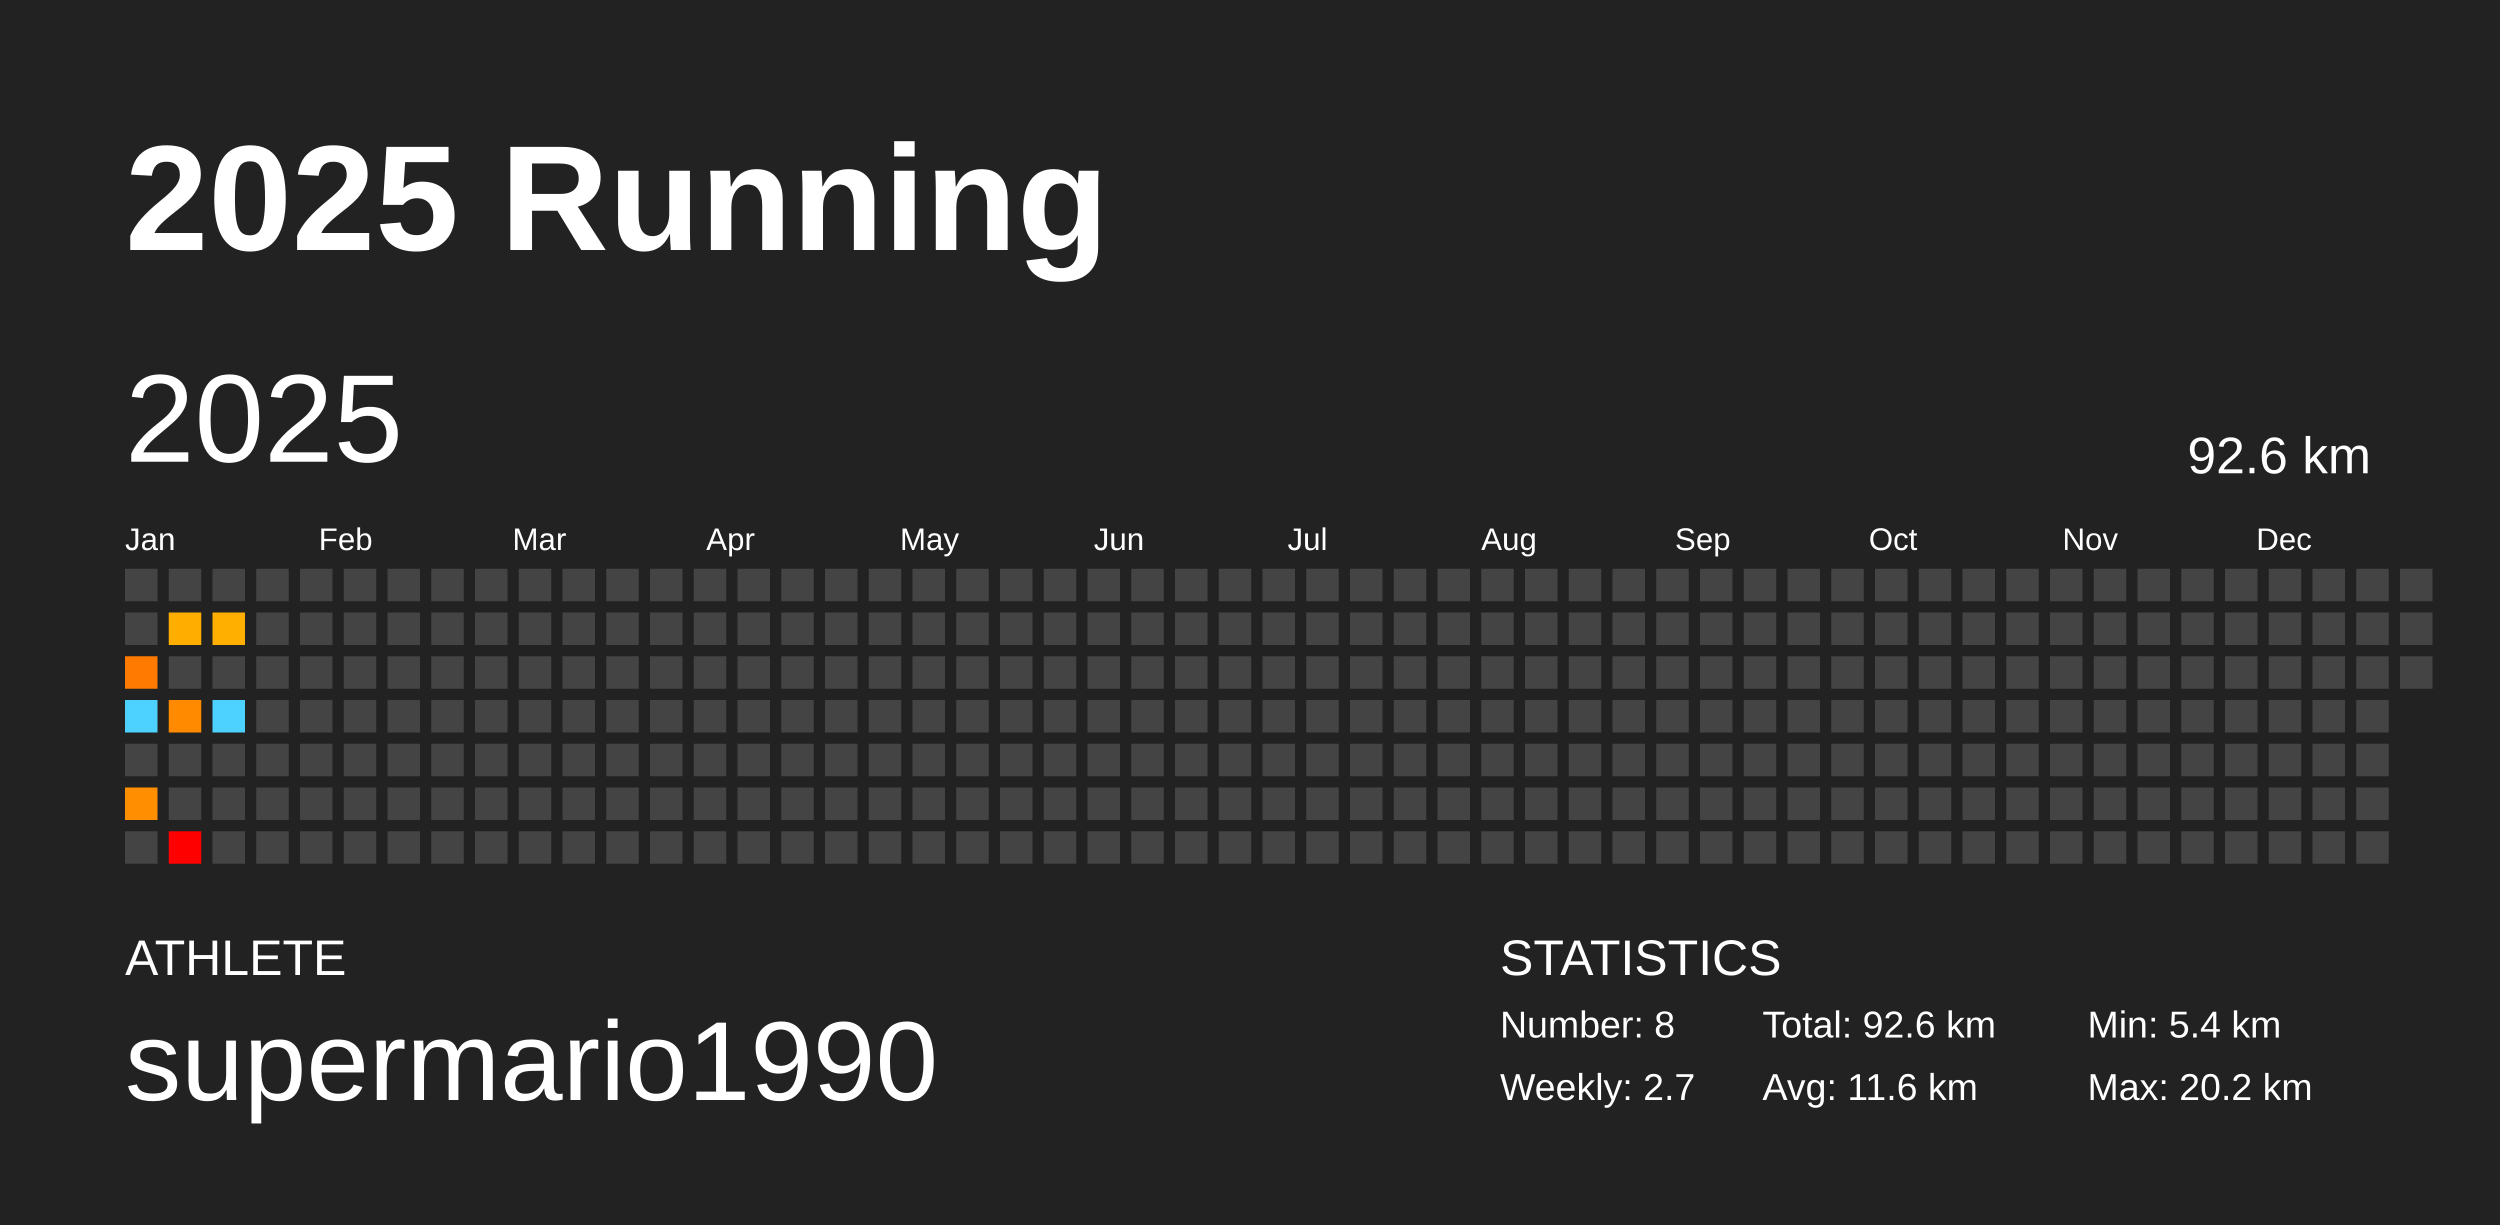
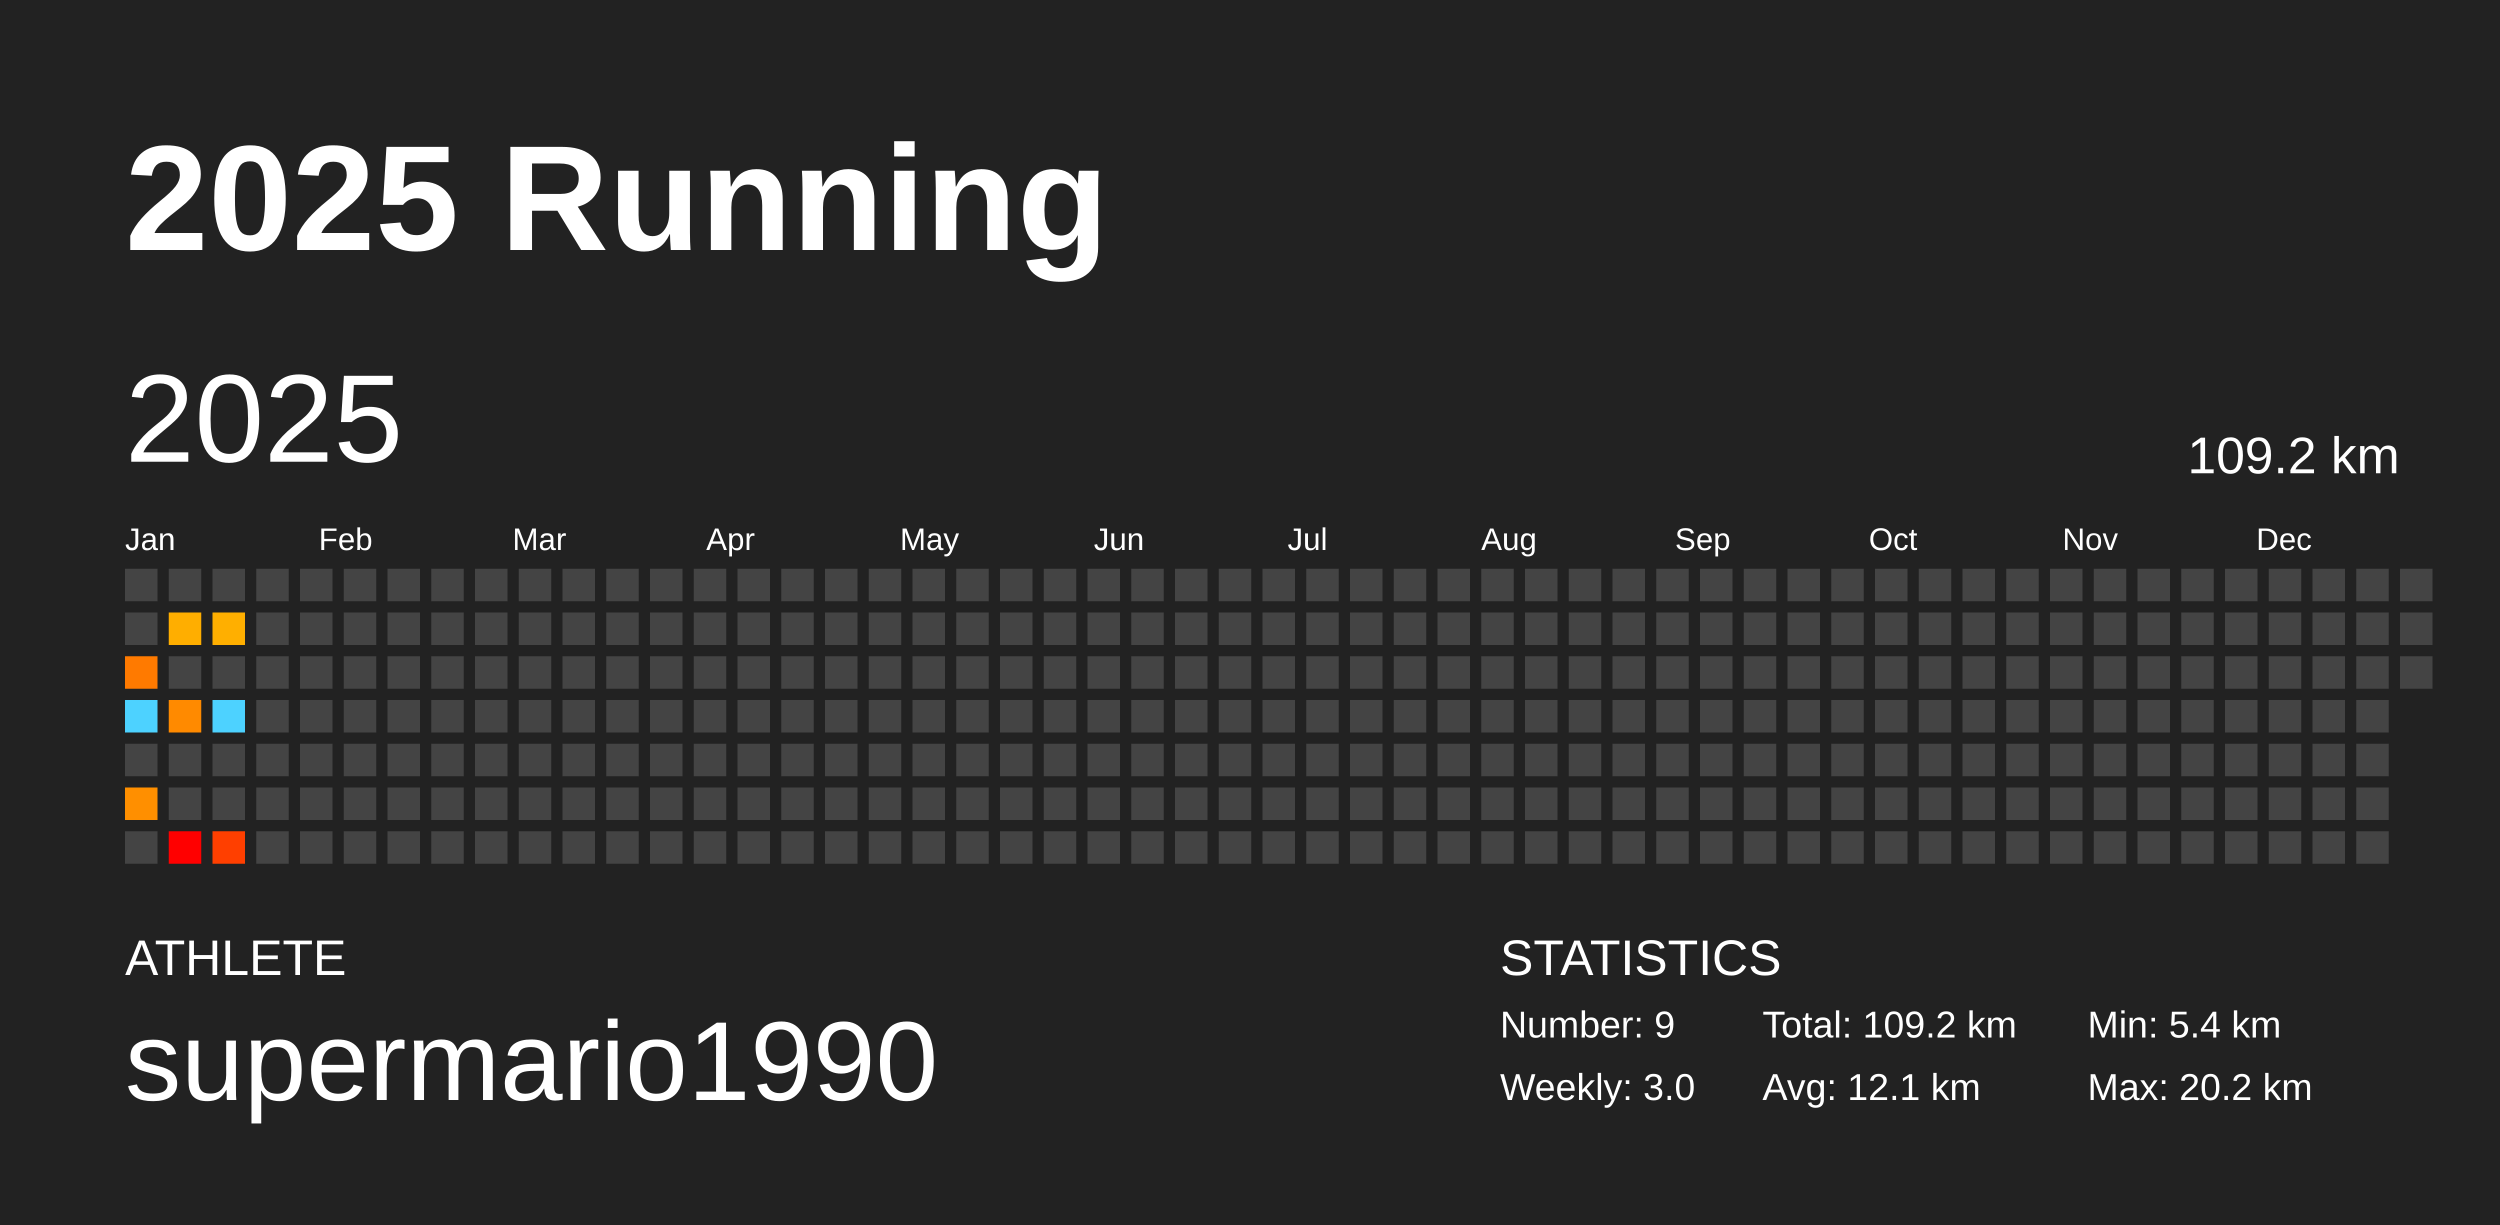
<svg xmlns="http://www.w3.org/2000/svg" baseProfile="full" height="98mm" version="1.1" viewBox="0,0,200,98" width="200mm">
  <defs />
  <rect fill="#222222" height="98" width="200" x="0" y="0" />
  <text fill="#FFFFFF" style="font-size:12px; font-family:Arial; font-weight:bold;" x="10" y="20">2025 Running</text>
  <text fill="#FFFFFF" style="font-size:4px; font-family:Arial" x="10" y="78">ATHLETE</text>
  <text fill="#FFFFFF" style="font-size:9px; font-family:Arial" x="10" y="88">supermario1990</text>
  <text fill="#FFFFFF" style="font-size:4px; font-family:Arial" x="120" y="78">STATISTICS</text>
-   <text fill="#FFFFFF" style="font-size:3px; font-family:Arial" x="120" y="83">Number: 8</text>
-   <text fill="#FFFFFF" style="font-size:3px; font-family:Arial" x="120" y="88">Weekly: 2.7</text>
-   <text fill="#FFFFFF" style="font-size:3px; font-family:Arial" x="141" y="83">Total: 92.6 km</text>
-   <text fill="#FFFFFF" style="font-size:3px; font-family:Arial" x="141" y="88">Avg: 11.6 km</text>
+   <text fill="#FFFFFF" style="font-size:3px; font-family:Arial" x="120" y="83">Number: 9</text>
+   <text fill="#FFFFFF" style="font-size:3px; font-family:Arial" x="120" y="88">Weekly: 3.0</text>
+   <text fill="#FFFFFF" style="font-size:3px; font-family:Arial" x="141" y="83">Total: 109.2 km</text>
+   <text fill="#FFFFFF" style="font-size:3px; font-family:Arial" x="141" y="88">Avg: 12.1 km</text>
  <text fill="#FFFFFF" style="font-size:3px; font-family:Arial" x="167" y="83">Min: 5.4 km</text>
  <text fill="#FFFFFF" style="font-size:3px; font-family:Arial" x="167" y="88">Max: 20.2 km</text>
  <text dominant-baseline="hanging" fill="#FFFFFF" style="font-size:10.0px; font-family:Arial;" x="10" y="30">2025</text>
-   <text dominant-baseline="hanging" fill="#FFFFFF" style="font-size:4.125px; font-family:Arial;" x="175" y="35">92.6 km</text>
+   <text dominant-baseline="hanging" fill="#FFFFFF" style="font-size:4.125px; font-family:Arial;" x="175" y="35">109.2 km</text>
  <text fill="#FFFFFF" style="font-size:2.5px; font-family:Arial" x="10.0" y="44">Jan</text>
  <text fill="#FFFFFF" style="font-size:2.5px; font-family:Arial" x="25.5" y="44">Feb</text>
  <text fill="#FFFFFF" style="font-size:2.5px; font-family:Arial" x="41.0" y="44">Mar</text>
  <text fill="#FFFFFF" style="font-size:2.5px; font-family:Arial" x="56.5" y="44">Apr</text>
  <text fill="#FFFFFF" style="font-size:2.5px; font-family:Arial" x="72.0" y="44">May</text>
  <text fill="#FFFFFF" style="font-size:2.5px; font-family:Arial" x="87.5" y="44">Jun</text>
  <text fill="#FFFFFF" style="font-size:2.5px; font-family:Arial" x="103.0" y="44">Jul</text>
  <text fill="#FFFFFF" style="font-size:2.5px; font-family:Arial" x="118.5" y="44">Aug</text>
  <text fill="#FFFFFF" style="font-size:2.5px; font-family:Arial" x="134.0" y="44">Sep</text>
  <text fill="#FFFFFF" style="font-size:2.5px; font-family:Arial" x="149.5" y="44">Oct</text>
  <text fill="#FFFFFF" style="font-size:2.5px; font-family:Arial" x="165.0" y="44">Nov</text>
  <text fill="#FFFFFF" style="font-size:2.5px; font-family:Arial" x="180.5" y="44">Dec</text>
  <rect fill="#444444" height="2.6" width="2.6" x="10.0" y="45.5" />
  <rect fill="#444444" height="2.6" width="2.6" x="10.0" y="49.0" />
  <rect fill="#ff7a00" height="2.6" width="2.6" x="10.0" y="52.5" />
  <rect fill="#4dd2ff" height="2.6" width="2.6" x="10.0" y="56.0" />
  <rect fill="#444444" height="2.6" width="2.6" x="10.0" y="59.5" />
  <rect fill="#ff8f00" height="2.6" width="2.6" x="10.0" y="63.0" />
  <rect fill="#444444" height="2.6" width="2.6" x="10.0" y="66.5" />
  <rect fill="#444444" height="2.6" width="2.6" x="13.5" y="45.5" />
  <rect fill="#ffae00" height="2.6" width="2.6" x="13.5" y="49.0" />
  <rect fill="#444444" height="2.6" width="2.6" x="13.5" y="52.5" />
  <rect fill="#ff8a00" height="2.6" width="2.6" x="13.5" y="56.0" />
  <rect fill="#444444" height="2.6" width="2.6" x="13.5" y="59.5" />
  <rect fill="#444444" height="2.6" width="2.6" x="13.5" y="63.0" />
  <rect fill="red" height="2.6" width="2.6" x="13.5" y="66.5" />
  <rect fill="#444444" height="2.6" width="2.6" x="17.0" y="45.5" />
  <rect fill="#ffaf00" height="2.6" width="2.6" x="17.0" y="49.0" />
  <rect fill="#444444" height="2.6" width="2.6" x="17.0" y="52.5" />
  <rect fill="#4dd2ff" height="2.6" width="2.6" x="17.0" y="56.0" />
  <rect fill="#444444" height="2.6" width="2.6" x="17.0" y="59.5" />
  <rect fill="#444444" height="2.6" width="2.6" x="17.0" y="63.0" />
-   <rect fill="#444444" height="2.6" width="2.6" x="17.0" y="66.5" />
+   <rect fill="#ff3f00" height="2.6" width="2.6" x="17.0" y="66.5" />
  <rect fill="#444444" height="2.6" width="2.6" x="20.5" y="45.5" />
  <rect fill="#444444" height="2.6" width="2.6" x="20.5" y="49.0" />
  <rect fill="#444444" height="2.6" width="2.6" x="20.5" y="52.5" />
  <rect fill="#444444" height="2.6" width="2.6" x="20.5" y="56.0" />
  <rect fill="#444444" height="2.6" width="2.6" x="20.5" y="59.5" />
  <rect fill="#444444" height="2.6" width="2.6" x="20.5" y="63.0" />
  <rect fill="#444444" height="2.6" width="2.6" x="20.5" y="66.5" />
  <rect fill="#444444" height="2.6" width="2.6" x="24.0" y="45.5" />
  <rect fill="#444444" height="2.6" width="2.6" x="24.0" y="49.0" />
  <rect fill="#444444" height="2.6" width="2.6" x="24.0" y="52.5" />
  <rect fill="#444444" height="2.6" width="2.6" x="24.0" y="56.0" />
  <rect fill="#444444" height="2.6" width="2.6" x="24.0" y="59.5" />
  <rect fill="#444444" height="2.6" width="2.6" x="24.0" y="63.0" />
  <rect fill="#444444" height="2.6" width="2.6" x="24.0" y="66.5" />
  <rect fill="#444444" height="2.6" width="2.6" x="27.5" y="45.5" />
  <rect fill="#444444" height="2.6" width="2.6" x="27.5" y="49.0" />
  <rect fill="#444444" height="2.6" width="2.6" x="27.5" y="52.5" />
  <rect fill="#444444" height="2.6" width="2.6" x="27.5" y="56.0" />
  <rect fill="#444444" height="2.6" width="2.6" x="27.5" y="59.5" />
  <rect fill="#444444" height="2.6" width="2.6" x="27.5" y="63.0" />
  <rect fill="#444444" height="2.6" width="2.6" x="27.5" y="66.5" />
  <rect fill="#444444" height="2.6" width="2.6" x="31.0" y="45.5" />
  <rect fill="#444444" height="2.6" width="2.6" x="31.0" y="49.0" />
  <rect fill="#444444" height="2.6" width="2.6" x="31.0" y="52.5" />
  <rect fill="#444444" height="2.6" width="2.6" x="31.0" y="56.0" />
  <rect fill="#444444" height="2.6" width="2.6" x="31.0" y="59.5" />
  <rect fill="#444444" height="2.6" width="2.6" x="31.0" y="63.0" />
  <rect fill="#444444" height="2.6" width="2.6" x="31.0" y="66.5" />
  <rect fill="#444444" height="2.6" width="2.6" x="34.5" y="45.5" />
  <rect fill="#444444" height="2.6" width="2.6" x="34.5" y="49.0" />
  <rect fill="#444444" height="2.6" width="2.6" x="34.5" y="52.5" />
  <rect fill="#444444" height="2.6" width="2.6" x="34.5" y="56.0" />
  <rect fill="#444444" height="2.6" width="2.6" x="34.5" y="59.5" />
  <rect fill="#444444" height="2.6" width="2.6" x="34.5" y="63.0" />
  <rect fill="#444444" height="2.6" width="2.6" x="34.5" y="66.5" />
  <rect fill="#444444" height="2.6" width="2.6" x="38.0" y="45.5" />
  <rect fill="#444444" height="2.6" width="2.6" x="38.0" y="49.0" />
  <rect fill="#444444" height="2.6" width="2.6" x="38.0" y="52.5" />
  <rect fill="#444444" height="2.6" width="2.6" x="38.0" y="56.0" />
  <rect fill="#444444" height="2.6" width="2.6" x="38.0" y="59.5" />
  <rect fill="#444444" height="2.6" width="2.6" x="38.0" y="63.0" />
  <rect fill="#444444" height="2.6" width="2.6" x="38.0" y="66.5" />
  <rect fill="#444444" height="2.6" width="2.6" x="41.5" y="45.5" />
  <rect fill="#444444" height="2.6" width="2.6" x="41.5" y="49.0" />
  <rect fill="#444444" height="2.6" width="2.6" x="41.5" y="52.5" />
  <rect fill="#444444" height="2.6" width="2.6" x="41.5" y="56.0" />
  <rect fill="#444444" height="2.6" width="2.6" x="41.5" y="59.5" />
  <rect fill="#444444" height="2.6" width="2.6" x="41.5" y="63.0" />
  <rect fill="#444444" height="2.6" width="2.6" x="41.5" y="66.5" />
  <rect fill="#444444" height="2.6" width="2.6" x="45.0" y="45.5" />
  <rect fill="#444444" height="2.6" width="2.6" x="45.0" y="49.0" />
  <rect fill="#444444" height="2.6" width="2.6" x="45.0" y="52.5" />
  <rect fill="#444444" height="2.6" width="2.6" x="45.0" y="56.0" />
  <rect fill="#444444" height="2.6" width="2.6" x="45.0" y="59.5" />
  <rect fill="#444444" height="2.6" width="2.6" x="45.0" y="63.0" />
  <rect fill="#444444" height="2.6" width="2.6" x="45.0" y="66.5" />
  <rect fill="#444444" height="2.6" width="2.6" x="48.5" y="45.5" />
  <rect fill="#444444" height="2.6" width="2.6" x="48.5" y="49.0" />
  <rect fill="#444444" height="2.6" width="2.6" x="48.5" y="52.5" />
  <rect fill="#444444" height="2.6" width="2.6" x="48.5" y="56.0" />
  <rect fill="#444444" height="2.6" width="2.6" x="48.5" y="59.5" />
  <rect fill="#444444" height="2.6" width="2.6" x="48.5" y="63.0" />
  <rect fill="#444444" height="2.6" width="2.6" x="48.5" y="66.5" />
  <rect fill="#444444" height="2.6" width="2.6" x="52.0" y="45.5" />
  <rect fill="#444444" height="2.6" width="2.6" x="52.0" y="49.0" />
  <rect fill="#444444" height="2.6" width="2.6" x="52.0" y="52.5" />
  <rect fill="#444444" height="2.6" width="2.6" x="52.0" y="56.0" />
  <rect fill="#444444" height="2.6" width="2.6" x="52.0" y="59.5" />
  <rect fill="#444444" height="2.6" width="2.6" x="52.0" y="63.0" />
  <rect fill="#444444" height="2.6" width="2.6" x="52.0" y="66.5" />
  <rect fill="#444444" height="2.6" width="2.6" x="55.5" y="45.5" />
  <rect fill="#444444" height="2.6" width="2.6" x="55.5" y="49.0" />
  <rect fill="#444444" height="2.6" width="2.6" x="55.5" y="52.5" />
  <rect fill="#444444" height="2.6" width="2.6" x="55.5" y="56.0" />
  <rect fill="#444444" height="2.6" width="2.6" x="55.5" y="59.5" />
  <rect fill="#444444" height="2.6" width="2.6" x="55.5" y="63.0" />
  <rect fill="#444444" height="2.6" width="2.6" x="55.5" y="66.5" />
  <rect fill="#444444" height="2.6" width="2.6" x="59.0" y="45.5" />
  <rect fill="#444444" height="2.6" width="2.6" x="59.0" y="49.0" />
  <rect fill="#444444" height="2.6" width="2.6" x="59.0" y="52.5" />
  <rect fill="#444444" height="2.6" width="2.6" x="59.0" y="56.0" />
  <rect fill="#444444" height="2.6" width="2.6" x="59.0" y="59.5" />
  <rect fill="#444444" height="2.6" width="2.6" x="59.0" y="63.0" />
  <rect fill="#444444" height="2.6" width="2.6" x="59.0" y="66.5" />
  <rect fill="#444444" height="2.6" width="2.6" x="62.5" y="45.5" />
  <rect fill="#444444" height="2.6" width="2.6" x="62.5" y="49.0" />
  <rect fill="#444444" height="2.6" width="2.6" x="62.5" y="52.5" />
  <rect fill="#444444" height="2.6" width="2.6" x="62.5" y="56.0" />
  <rect fill="#444444" height="2.6" width="2.6" x="62.5" y="59.5" />
  <rect fill="#444444" height="2.6" width="2.6" x="62.5" y="63.0" />
  <rect fill="#444444" height="2.6" width="2.6" x="62.5" y="66.5" />
  <rect fill="#444444" height="2.6" width="2.6" x="66.0" y="45.5" />
  <rect fill="#444444" height="2.6" width="2.6" x="66.0" y="49.0" />
  <rect fill="#444444" height="2.6" width="2.6" x="66.0" y="52.5" />
  <rect fill="#444444" height="2.6" width="2.6" x="66.0" y="56.0" />
  <rect fill="#444444" height="2.6" width="2.6" x="66.0" y="59.5" />
  <rect fill="#444444" height="2.6" width="2.6" x="66.0" y="63.0" />
  <rect fill="#444444" height="2.6" width="2.6" x="66.0" y="66.5" />
  <rect fill="#444444" height="2.6" width="2.6" x="69.5" y="45.5" />
  <rect fill="#444444" height="2.6" width="2.6" x="69.5" y="49.0" />
  <rect fill="#444444" height="2.6" width="2.6" x="69.5" y="52.5" />
  <rect fill="#444444" height="2.6" width="2.6" x="69.5" y="56.0" />
  <rect fill="#444444" height="2.6" width="2.6" x="69.5" y="59.5" />
  <rect fill="#444444" height="2.6" width="2.6" x="69.5" y="63.0" />
  <rect fill="#444444" height="2.6" width="2.6" x="69.5" y="66.5" />
  <rect fill="#444444" height="2.6" width="2.6" x="73.0" y="45.5" />
  <rect fill="#444444" height="2.6" width="2.6" x="73.0" y="49.0" />
  <rect fill="#444444" height="2.6" width="2.6" x="73.0" y="52.5" />
  <rect fill="#444444" height="2.6" width="2.6" x="73.0" y="56.0" />
  <rect fill="#444444" height="2.6" width="2.6" x="73.0" y="59.5" />
  <rect fill="#444444" height="2.6" width="2.6" x="73.0" y="63.0" />
  <rect fill="#444444" height="2.6" width="2.6" x="73.0" y="66.5" />
  <rect fill="#444444" height="2.6" width="2.6" x="76.5" y="45.5" />
  <rect fill="#444444" height="2.6" width="2.6" x="76.5" y="49.0" />
  <rect fill="#444444" height="2.6" width="2.6" x="76.5" y="52.5" />
  <rect fill="#444444" height="2.6" width="2.6" x="76.5" y="56.0" />
  <rect fill="#444444" height="2.6" width="2.6" x="76.5" y="59.5" />
  <rect fill="#444444" height="2.6" width="2.6" x="76.5" y="63.0" />
  <rect fill="#444444" height="2.6" width="2.6" x="76.5" y="66.5" />
  <rect fill="#444444" height="2.6" width="2.6" x="80.0" y="45.5" />
  <rect fill="#444444" height="2.6" width="2.6" x="80.0" y="49.0" />
  <rect fill="#444444" height="2.6" width="2.6" x="80.0" y="52.5" />
  <rect fill="#444444" height="2.6" width="2.6" x="80.0" y="56.0" />
  <rect fill="#444444" height="2.6" width="2.6" x="80.0" y="59.5" />
  <rect fill="#444444" height="2.6" width="2.6" x="80.0" y="63.0" />
  <rect fill="#444444" height="2.6" width="2.6" x="80.0" y="66.5" />
  <rect fill="#444444" height="2.6" width="2.6" x="83.5" y="45.5" />
  <rect fill="#444444" height="2.6" width="2.6" x="83.5" y="49.0" />
  <rect fill="#444444" height="2.6" width="2.6" x="83.5" y="52.5" />
  <rect fill="#444444" height="2.6" width="2.6" x="83.5" y="56.0" />
  <rect fill="#444444" height="2.6" width="2.6" x="83.5" y="59.5" />
  <rect fill="#444444" height="2.6" width="2.6" x="83.5" y="63.0" />
  <rect fill="#444444" height="2.6" width="2.6" x="83.5" y="66.5" />
  <rect fill="#444444" height="2.6" width="2.6" x="87.0" y="45.5" />
  <rect fill="#444444" height="2.6" width="2.6" x="87.0" y="49.0" />
  <rect fill="#444444" height="2.6" width="2.6" x="87.0" y="52.5" />
  <rect fill="#444444" height="2.6" width="2.6" x="87.0" y="56.0" />
  <rect fill="#444444" height="2.6" width="2.6" x="87.0" y="59.5" />
  <rect fill="#444444" height="2.6" width="2.6" x="87.0" y="63.0" />
  <rect fill="#444444" height="2.6" width="2.6" x="87.0" y="66.5" />
  <rect fill="#444444" height="2.6" width="2.6" x="90.5" y="45.5" />
  <rect fill="#444444" height="2.6" width="2.6" x="90.5" y="49.0" />
  <rect fill="#444444" height="2.6" width="2.6" x="90.5" y="52.5" />
  <rect fill="#444444" height="2.6" width="2.6" x="90.5" y="56.0" />
  <rect fill="#444444" height="2.6" width="2.6" x="90.5" y="59.5" />
  <rect fill="#444444" height="2.6" width="2.6" x="90.5" y="63.0" />
  <rect fill="#444444" height="2.6" width="2.6" x="90.5" y="66.5" />
  <rect fill="#444444" height="2.6" width="2.6" x="94.0" y="45.5" />
  <rect fill="#444444" height="2.6" width="2.6" x="94.0" y="49.0" />
  <rect fill="#444444" height="2.6" width="2.6" x="94.0" y="52.5" />
  <rect fill="#444444" height="2.6" width="2.6" x="94.0" y="56.0" />
  <rect fill="#444444" height="2.6" width="2.6" x="94.0" y="59.5" />
  <rect fill="#444444" height="2.6" width="2.6" x="94.0" y="63.0" />
  <rect fill="#444444" height="2.6" width="2.6" x="94.0" y="66.5" />
  <rect fill="#444444" height="2.6" width="2.6" x="97.5" y="45.5" />
  <rect fill="#444444" height="2.6" width="2.6" x="97.5" y="49.0" />
  <rect fill="#444444" height="2.6" width="2.6" x="97.5" y="52.5" />
  <rect fill="#444444" height="2.6" width="2.6" x="97.5" y="56.0" />
  <rect fill="#444444" height="2.6" width="2.6" x="97.5" y="59.5" />
  <rect fill="#444444" height="2.6" width="2.6" x="97.5" y="63.0" />
  <rect fill="#444444" height="2.6" width="2.6" x="97.5" y="66.5" />
  <rect fill="#444444" height="2.6" width="2.6" x="101.0" y="45.5" />
  <rect fill="#444444" height="2.6" width="2.6" x="101.0" y="49.0" />
  <rect fill="#444444" height="2.6" width="2.6" x="101.0" y="52.5" />
  <rect fill="#444444" height="2.6" width="2.6" x="101.0" y="56.0" />
  <rect fill="#444444" height="2.6" width="2.6" x="101.0" y="59.5" />
  <rect fill="#444444" height="2.6" width="2.6" x="101.0" y="63.0" />
  <rect fill="#444444" height="2.6" width="2.6" x="101.0" y="66.5" />
  <rect fill="#444444" height="2.6" width="2.6" x="104.5" y="45.5" />
  <rect fill="#444444" height="2.6" width="2.6" x="104.5" y="49.0" />
  <rect fill="#444444" height="2.6" width="2.6" x="104.5" y="52.5" />
  <rect fill="#444444" height="2.6" width="2.6" x="104.5" y="56.0" />
  <rect fill="#444444" height="2.6" width="2.6" x="104.5" y="59.5" />
  <rect fill="#444444" height="2.6" width="2.6" x="104.5" y="63.0" />
  <rect fill="#444444" height="2.6" width="2.6" x="104.5" y="66.5" />
  <rect fill="#444444" height="2.6" width="2.6" x="108.0" y="45.5" />
  <rect fill="#444444" height="2.6" width="2.6" x="108.0" y="49.0" />
  <rect fill="#444444" height="2.6" width="2.6" x="108.0" y="52.5" />
  <rect fill="#444444" height="2.6" width="2.6" x="108.0" y="56.0" />
  <rect fill="#444444" height="2.6" width="2.6" x="108.0" y="59.5" />
  <rect fill="#444444" height="2.6" width="2.6" x="108.0" y="63.0" />
  <rect fill="#444444" height="2.6" width="2.6" x="108.0" y="66.5" />
  <rect fill="#444444" height="2.6" width="2.6" x="111.5" y="45.5" />
  <rect fill="#444444" height="2.6" width="2.6" x="111.5" y="49.0" />
  <rect fill="#444444" height="2.6" width="2.6" x="111.5" y="52.5" />
  <rect fill="#444444" height="2.6" width="2.6" x="111.5" y="56.0" />
  <rect fill="#444444" height="2.6" width="2.6" x="111.5" y="59.5" />
  <rect fill="#444444" height="2.6" width="2.6" x="111.5" y="63.0" />
  <rect fill="#444444" height="2.6" width="2.6" x="111.5" y="66.5" />
  <rect fill="#444444" height="2.6" width="2.6" x="115.0" y="45.5" />
  <rect fill="#444444" height="2.6" width="2.6" x="115.0" y="49.0" />
  <rect fill="#444444" height="2.6" width="2.6" x="115.0" y="52.5" />
  <rect fill="#444444" height="2.6" width="2.6" x="115.0" y="56.0" />
  <rect fill="#444444" height="2.6" width="2.6" x="115.0" y="59.5" />
  <rect fill="#444444" height="2.6" width="2.6" x="115.0" y="63.0" />
  <rect fill="#444444" height="2.6" width="2.6" x="115.0" y="66.5" />
  <rect fill="#444444" height="2.6" width="2.6" x="118.5" y="45.5" />
  <rect fill="#444444" height="2.6" width="2.6" x="118.5" y="49.0" />
  <rect fill="#444444" height="2.6" width="2.6" x="118.5" y="52.5" />
  <rect fill="#444444" height="2.6" width="2.6" x="118.5" y="56.0" />
  <rect fill="#444444" height="2.6" width="2.6" x="118.5" y="59.5" />
  <rect fill="#444444" height="2.6" width="2.6" x="118.5" y="63.0" />
  <rect fill="#444444" height="2.6" width="2.6" x="118.5" y="66.5" />
  <rect fill="#444444" height="2.6" width="2.6" x="122.0" y="45.5" />
  <rect fill="#444444" height="2.6" width="2.6" x="122.0" y="49.0" />
  <rect fill="#444444" height="2.6" width="2.6" x="122.0" y="52.5" />
  <rect fill="#444444" height="2.6" width="2.6" x="122.0" y="56.0" />
  <rect fill="#444444" height="2.6" width="2.6" x="122.0" y="59.5" />
  <rect fill="#444444" height="2.6" width="2.6" x="122.0" y="63.0" />
  <rect fill="#444444" height="2.6" width="2.6" x="122.0" y="66.5" />
  <rect fill="#444444" height="2.6" width="2.6" x="125.5" y="45.5" />
  <rect fill="#444444" height="2.6" width="2.6" x="125.5" y="49.0" />
  <rect fill="#444444" height="2.6" width="2.6" x="125.5" y="52.5" />
  <rect fill="#444444" height="2.6" width="2.6" x="125.5" y="56.0" />
  <rect fill="#444444" height="2.6" width="2.6" x="125.5" y="59.5" />
  <rect fill="#444444" height="2.6" width="2.6" x="125.5" y="63.0" />
  <rect fill="#444444" height="2.6" width="2.6" x="125.5" y="66.5" />
  <rect fill="#444444" height="2.6" width="2.6" x="129.0" y="45.5" />
  <rect fill="#444444" height="2.6" width="2.6" x="129.0" y="49.0" />
  <rect fill="#444444" height="2.6" width="2.6" x="129.0" y="52.5" />
  <rect fill="#444444" height="2.6" width="2.6" x="129.0" y="56.0" />
  <rect fill="#444444" height="2.6" width="2.6" x="129.0" y="59.5" />
  <rect fill="#444444" height="2.6" width="2.6" x="129.0" y="63.0" />
  <rect fill="#444444" height="2.6" width="2.6" x="129.0" y="66.5" />
  <rect fill="#444444" height="2.6" width="2.6" x="132.5" y="45.5" />
  <rect fill="#444444" height="2.6" width="2.6" x="132.5" y="49.0" />
  <rect fill="#444444" height="2.6" width="2.6" x="132.5" y="52.5" />
  <rect fill="#444444" height="2.6" width="2.6" x="132.5" y="56.0" />
  <rect fill="#444444" height="2.6" width="2.6" x="132.5" y="59.5" />
  <rect fill="#444444" height="2.6" width="2.6" x="132.5" y="63.0" />
  <rect fill="#444444" height="2.6" width="2.6" x="132.5" y="66.5" />
  <rect fill="#444444" height="2.6" width="2.6" x="136.0" y="45.5" />
  <rect fill="#444444" height="2.6" width="2.6" x="136.0" y="49.0" />
  <rect fill="#444444" height="2.6" width="2.6" x="136.0" y="52.5" />
  <rect fill="#444444" height="2.6" width="2.6" x="136.0" y="56.0" />
  <rect fill="#444444" height="2.6" width="2.6" x="136.0" y="59.5" />
  <rect fill="#444444" height="2.6" width="2.6" x="136.0" y="63.0" />
  <rect fill="#444444" height="2.6" width="2.6" x="136.0" y="66.5" />
  <rect fill="#444444" height="2.6" width="2.6" x="139.5" y="45.5" />
  <rect fill="#444444" height="2.6" width="2.6" x="139.5" y="49.0" />
  <rect fill="#444444" height="2.6" width="2.6" x="139.5" y="52.5" />
  <rect fill="#444444" height="2.6" width="2.6" x="139.5" y="56.0" />
  <rect fill="#444444" height="2.6" width="2.6" x="139.5" y="59.5" />
  <rect fill="#444444" height="2.6" width="2.6" x="139.5" y="63.0" />
  <rect fill="#444444" height="2.6" width="2.6" x="139.5" y="66.5" />
  <rect fill="#444444" height="2.6" width="2.6" x="143.0" y="45.5" />
  <rect fill="#444444" height="2.6" width="2.6" x="143.0" y="49.0" />
  <rect fill="#444444" height="2.6" width="2.6" x="143.0" y="52.5" />
  <rect fill="#444444" height="2.6" width="2.6" x="143.0" y="56.0" />
  <rect fill="#444444" height="2.6" width="2.6" x="143.0" y="59.5" />
  <rect fill="#444444" height="2.6" width="2.6" x="143.0" y="63.0" />
  <rect fill="#444444" height="2.6" width="2.6" x="143.0" y="66.5" />
  <rect fill="#444444" height="2.6" width="2.6" x="146.5" y="45.5" />
  <rect fill="#444444" height="2.6" width="2.6" x="146.5" y="49.0" />
  <rect fill="#444444" height="2.6" width="2.6" x="146.5" y="52.5" />
  <rect fill="#444444" height="2.6" width="2.6" x="146.5" y="56.0" />
  <rect fill="#444444" height="2.6" width="2.6" x="146.5" y="59.5" />
  <rect fill="#444444" height="2.6" width="2.6" x="146.5" y="63.0" />
  <rect fill="#444444" height="2.6" width="2.6" x="146.5" y="66.5" />
  <rect fill="#444444" height="2.6" width="2.6" x="150.0" y="45.5" />
  <rect fill="#444444" height="2.6" width="2.6" x="150.0" y="49.0" />
  <rect fill="#444444" height="2.6" width="2.6" x="150.0" y="52.5" />
  <rect fill="#444444" height="2.6" width="2.6" x="150.0" y="56.0" />
  <rect fill="#444444" height="2.6" width="2.6" x="150.0" y="59.5" />
  <rect fill="#444444" height="2.6" width="2.6" x="150.0" y="63.0" />
  <rect fill="#444444" height="2.6" width="2.6" x="150.0" y="66.5" />
  <rect fill="#444444" height="2.6" width="2.6" x="153.5" y="45.5" />
  <rect fill="#444444" height="2.6" width="2.6" x="153.5" y="49.0" />
  <rect fill="#444444" height="2.6" width="2.6" x="153.5" y="52.5" />
  <rect fill="#444444" height="2.6" width="2.6" x="153.5" y="56.0" />
  <rect fill="#444444" height="2.6" width="2.6" x="153.5" y="59.5" />
  <rect fill="#444444" height="2.6" width="2.6" x="153.5" y="63.0" />
  <rect fill="#444444" height="2.6" width="2.6" x="153.5" y="66.5" />
  <rect fill="#444444" height="2.6" width="2.6" x="157.0" y="45.5" />
  <rect fill="#444444" height="2.6" width="2.6" x="157.0" y="49.0" />
  <rect fill="#444444" height="2.6" width="2.6" x="157.0" y="52.5" />
  <rect fill="#444444" height="2.6" width="2.6" x="157.0" y="56.0" />
  <rect fill="#444444" height="2.6" width="2.6" x="157.0" y="59.5" />
  <rect fill="#444444" height="2.6" width="2.6" x="157.0" y="63.0" />
  <rect fill="#444444" height="2.6" width="2.6" x="157.0" y="66.5" />
  <rect fill="#444444" height="2.6" width="2.6" x="160.5" y="45.5" />
  <rect fill="#444444" height="2.6" width="2.6" x="160.5" y="49.0" />
  <rect fill="#444444" height="2.6" width="2.6" x="160.5" y="52.5" />
  <rect fill="#444444" height="2.6" width="2.6" x="160.5" y="56.0" />
  <rect fill="#444444" height="2.6" width="2.6" x="160.5" y="59.5" />
  <rect fill="#444444" height="2.6" width="2.6" x="160.5" y="63.0" />
  <rect fill="#444444" height="2.6" width="2.6" x="160.5" y="66.5" />
  <rect fill="#444444" height="2.6" width="2.6" x="164.0" y="45.5" />
  <rect fill="#444444" height="2.6" width="2.6" x="164.0" y="49.0" />
  <rect fill="#444444" height="2.6" width="2.6" x="164.0" y="52.5" />
  <rect fill="#444444" height="2.6" width="2.6" x="164.0" y="56.0" />
  <rect fill="#444444" height="2.6" width="2.6" x="164.0" y="59.5" />
  <rect fill="#444444" height="2.6" width="2.6" x="164.0" y="63.0" />
  <rect fill="#444444" height="2.6" width="2.6" x="164.0" y="66.5" />
  <rect fill="#444444" height="2.6" width="2.6" x="167.5" y="45.5" />
  <rect fill="#444444" height="2.6" width="2.6" x="167.5" y="49.0" />
  <rect fill="#444444" height="2.6" width="2.6" x="167.5" y="52.5" />
  <rect fill="#444444" height="2.6" width="2.6" x="167.5" y="56.0" />
  <rect fill="#444444" height="2.6" width="2.6" x="167.5" y="59.5" />
  <rect fill="#444444" height="2.6" width="2.6" x="167.5" y="63.0" />
  <rect fill="#444444" height="2.6" width="2.6" x="167.5" y="66.5" />
  <rect fill="#444444" height="2.6" width="2.6" x="171.0" y="45.5" />
  <rect fill="#444444" height="2.6" width="2.6" x="171.0" y="49.0" />
  <rect fill="#444444" height="2.6" width="2.6" x="171.0" y="52.5" />
  <rect fill="#444444" height="2.6" width="2.6" x="171.0" y="56.0" />
  <rect fill="#444444" height="2.6" width="2.6" x="171.0" y="59.5" />
  <rect fill="#444444" height="2.6" width="2.6" x="171.0" y="63.0" />
  <rect fill="#444444" height="2.6" width="2.6" x="171.0" y="66.5" />
  <rect fill="#444444" height="2.6" width="2.6" x="174.5" y="45.5" />
  <rect fill="#444444" height="2.6" width="2.6" x="174.5" y="49.0" />
  <rect fill="#444444" height="2.6" width="2.6" x="174.5" y="52.5" />
  <rect fill="#444444" height="2.6" width="2.6" x="174.5" y="56.0" />
  <rect fill="#444444" height="2.6" width="2.6" x="174.5" y="59.5" />
  <rect fill="#444444" height="2.6" width="2.6" x="174.5" y="63.0" />
  <rect fill="#444444" height="2.6" width="2.6" x="174.5" y="66.5" />
  <rect fill="#444444" height="2.6" width="2.6" x="178.0" y="45.5" />
  <rect fill="#444444" height="2.6" width="2.6" x="178.0" y="49.0" />
  <rect fill="#444444" height="2.6" width="2.6" x="178.0" y="52.5" />
  <rect fill="#444444" height="2.6" width="2.6" x="178.0" y="56.0" />
  <rect fill="#444444" height="2.6" width="2.6" x="178.0" y="59.5" />
  <rect fill="#444444" height="2.6" width="2.6" x="178.0" y="63.0" />
  <rect fill="#444444" height="2.6" width="2.6" x="178.0" y="66.5" />
  <rect fill="#444444" height="2.6" width="2.6" x="181.5" y="45.5" />
  <rect fill="#444444" height="2.6" width="2.6" x="181.5" y="49.0" />
  <rect fill="#444444" height="2.6" width="2.6" x="181.5" y="52.5" />
  <rect fill="#444444" height="2.6" width="2.6" x="181.5" y="56.0" />
  <rect fill="#444444" height="2.6" width="2.6" x="181.5" y="59.5" />
  <rect fill="#444444" height="2.6" width="2.6" x="181.5" y="63.0" />
  <rect fill="#444444" height="2.6" width="2.6" x="181.5" y="66.5" />
  <rect fill="#444444" height="2.6" width="2.6" x="185.0" y="45.5" />
  <rect fill="#444444" height="2.6" width="2.6" x="185.0" y="49.0" />
  <rect fill="#444444" height="2.6" width="2.6" x="185.0" y="52.5" />
  <rect fill="#444444" height="2.6" width="2.6" x="185.0" y="56.0" />
  <rect fill="#444444" height="2.6" width="2.6" x="185.0" y="59.5" />
  <rect fill="#444444" height="2.6" width="2.6" x="185.0" y="63.0" />
  <rect fill="#444444" height="2.6" width="2.6" x="185.0" y="66.5" />
  <rect fill="#444444" height="2.6" width="2.6" x="188.5" y="45.5" />
  <rect fill="#444444" height="2.6" width="2.6" x="188.5" y="49.0" />
  <rect fill="#444444" height="2.6" width="2.6" x="188.5" y="52.5" />
  <rect fill="#444444" height="2.6" width="2.6" x="188.5" y="56.0" />
  <rect fill="#444444" height="2.6" width="2.6" x="188.5" y="59.5" />
  <rect fill="#444444" height="2.6" width="2.6" x="188.5" y="63.0" />
  <rect fill="#444444" height="2.6" width="2.6" x="188.5" y="66.5" />
  <rect fill="#444444" height="2.6" width="2.6" x="192.0" y="45.5" />
  <rect fill="#444444" height="2.6" width="2.6" x="192.0" y="49.0" />
  <rect fill="#444444" height="2.6" width="2.6" x="192.0" y="52.5" />
</svg>
